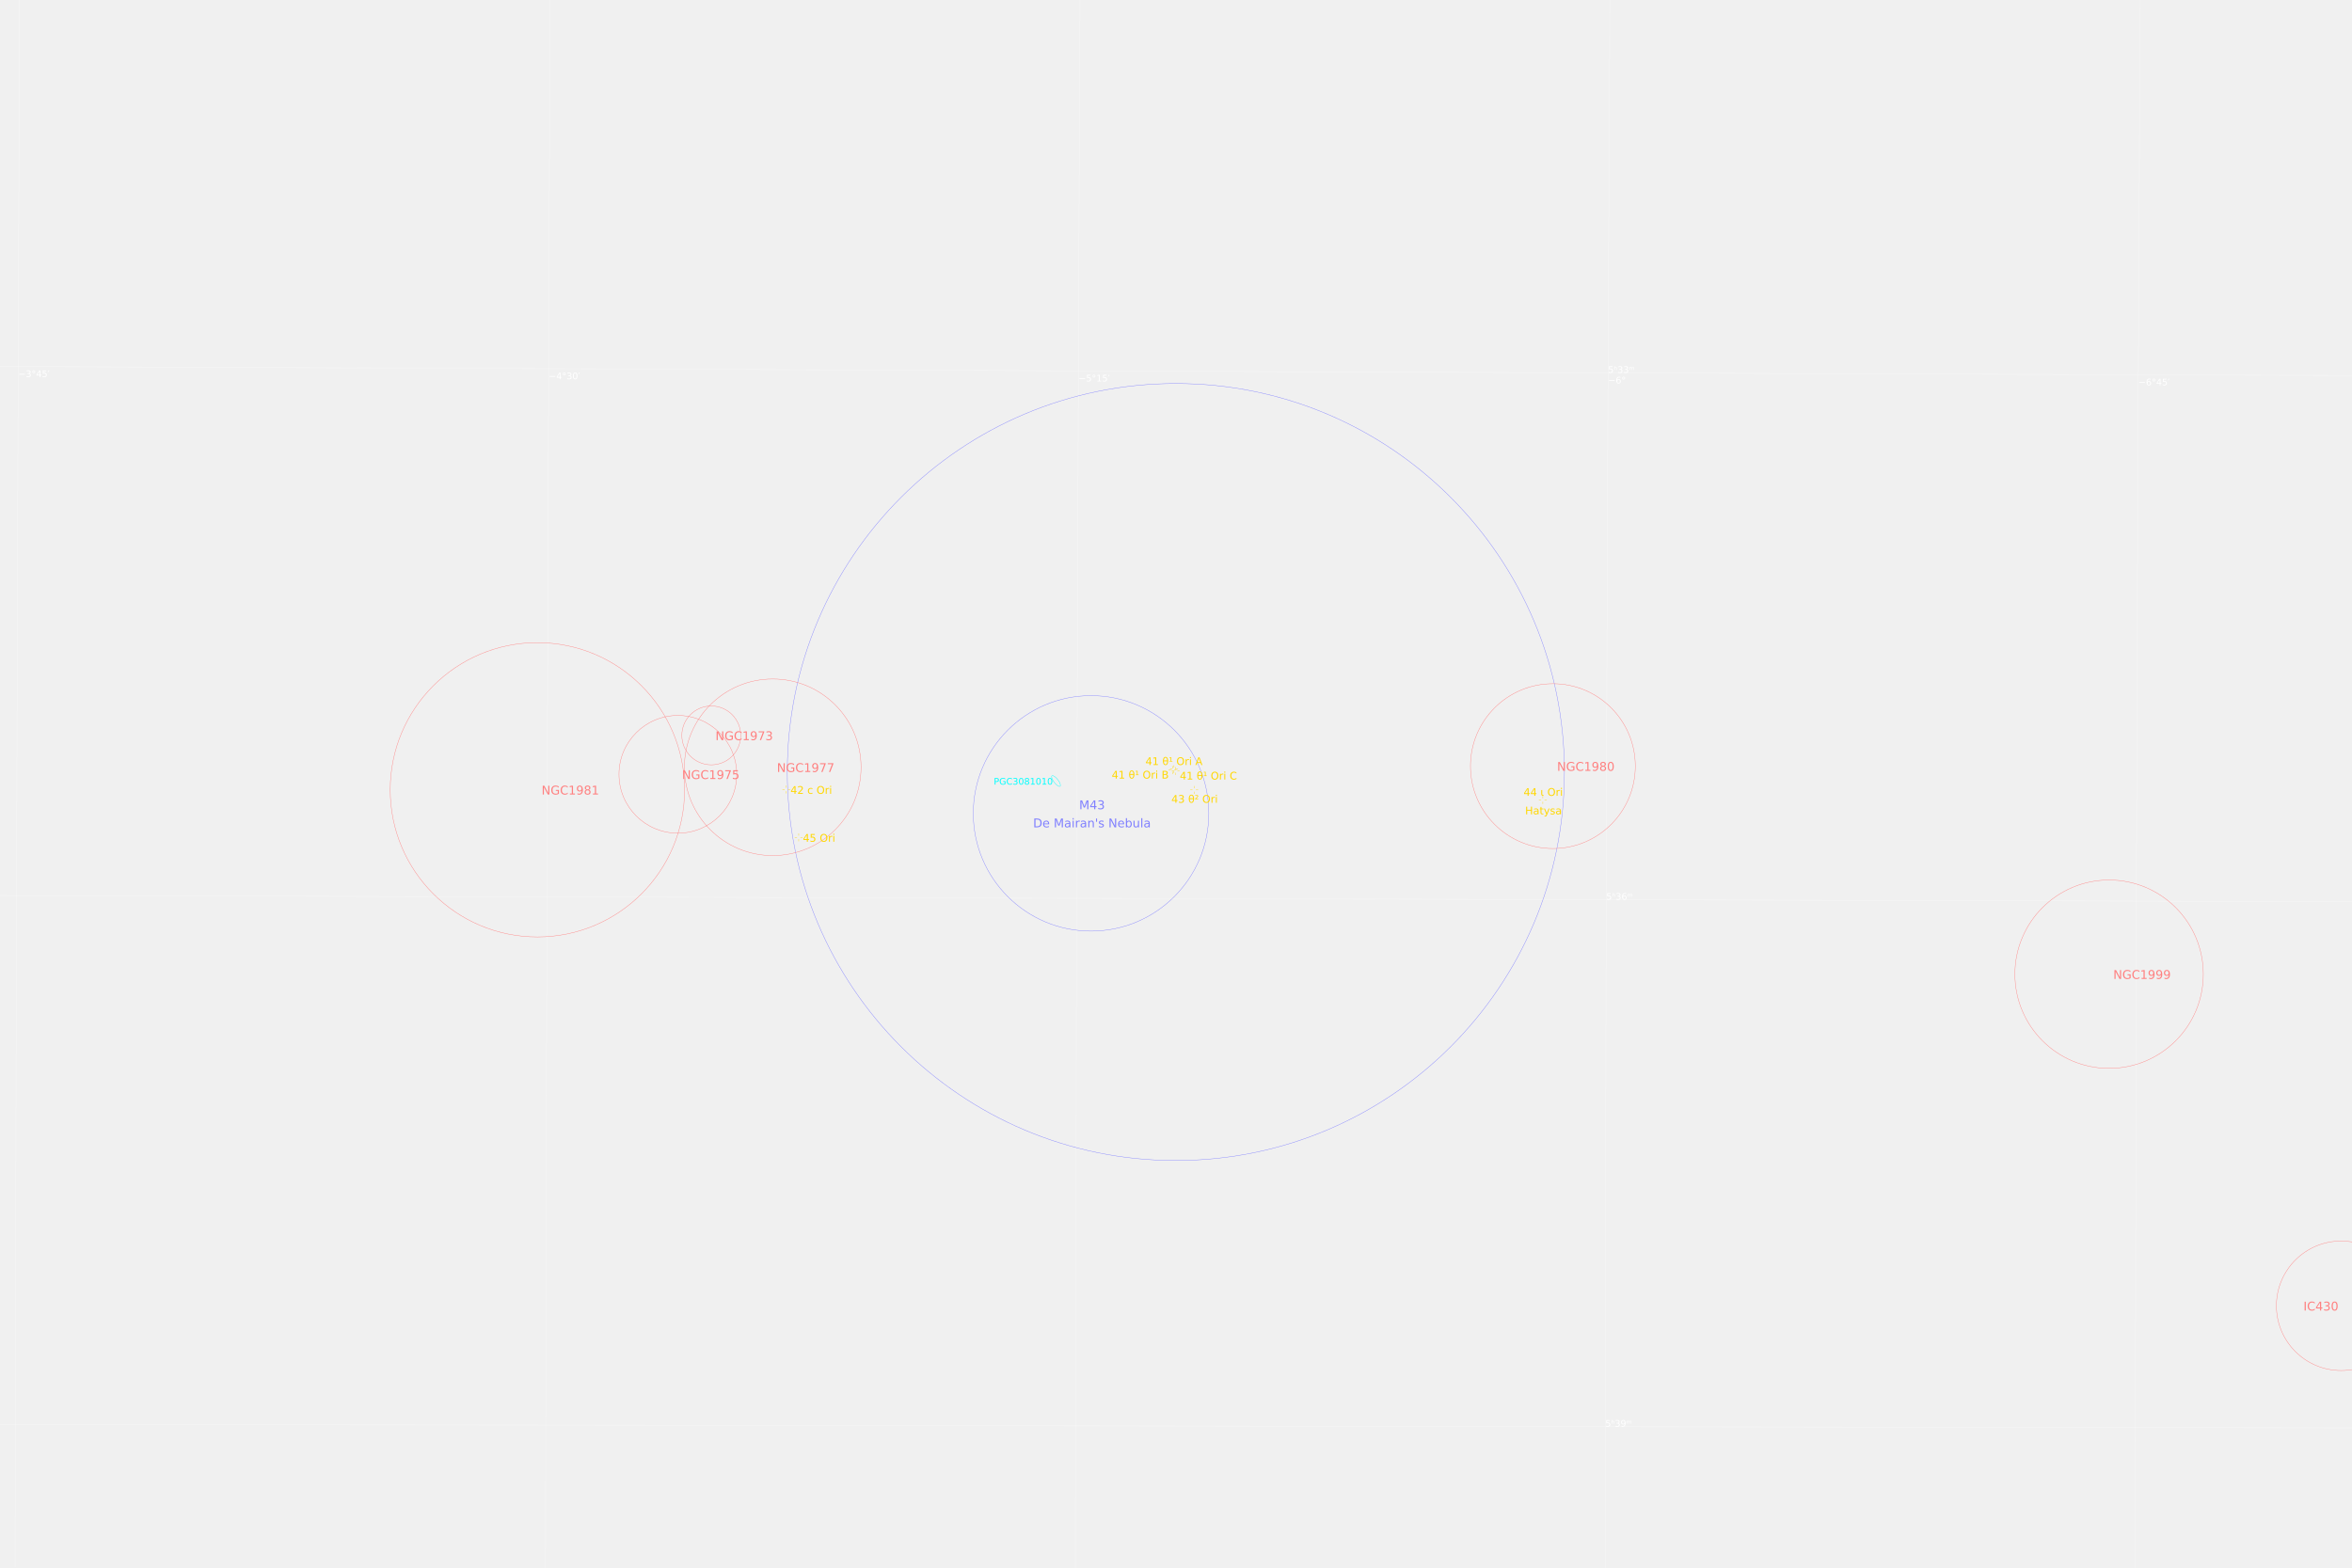
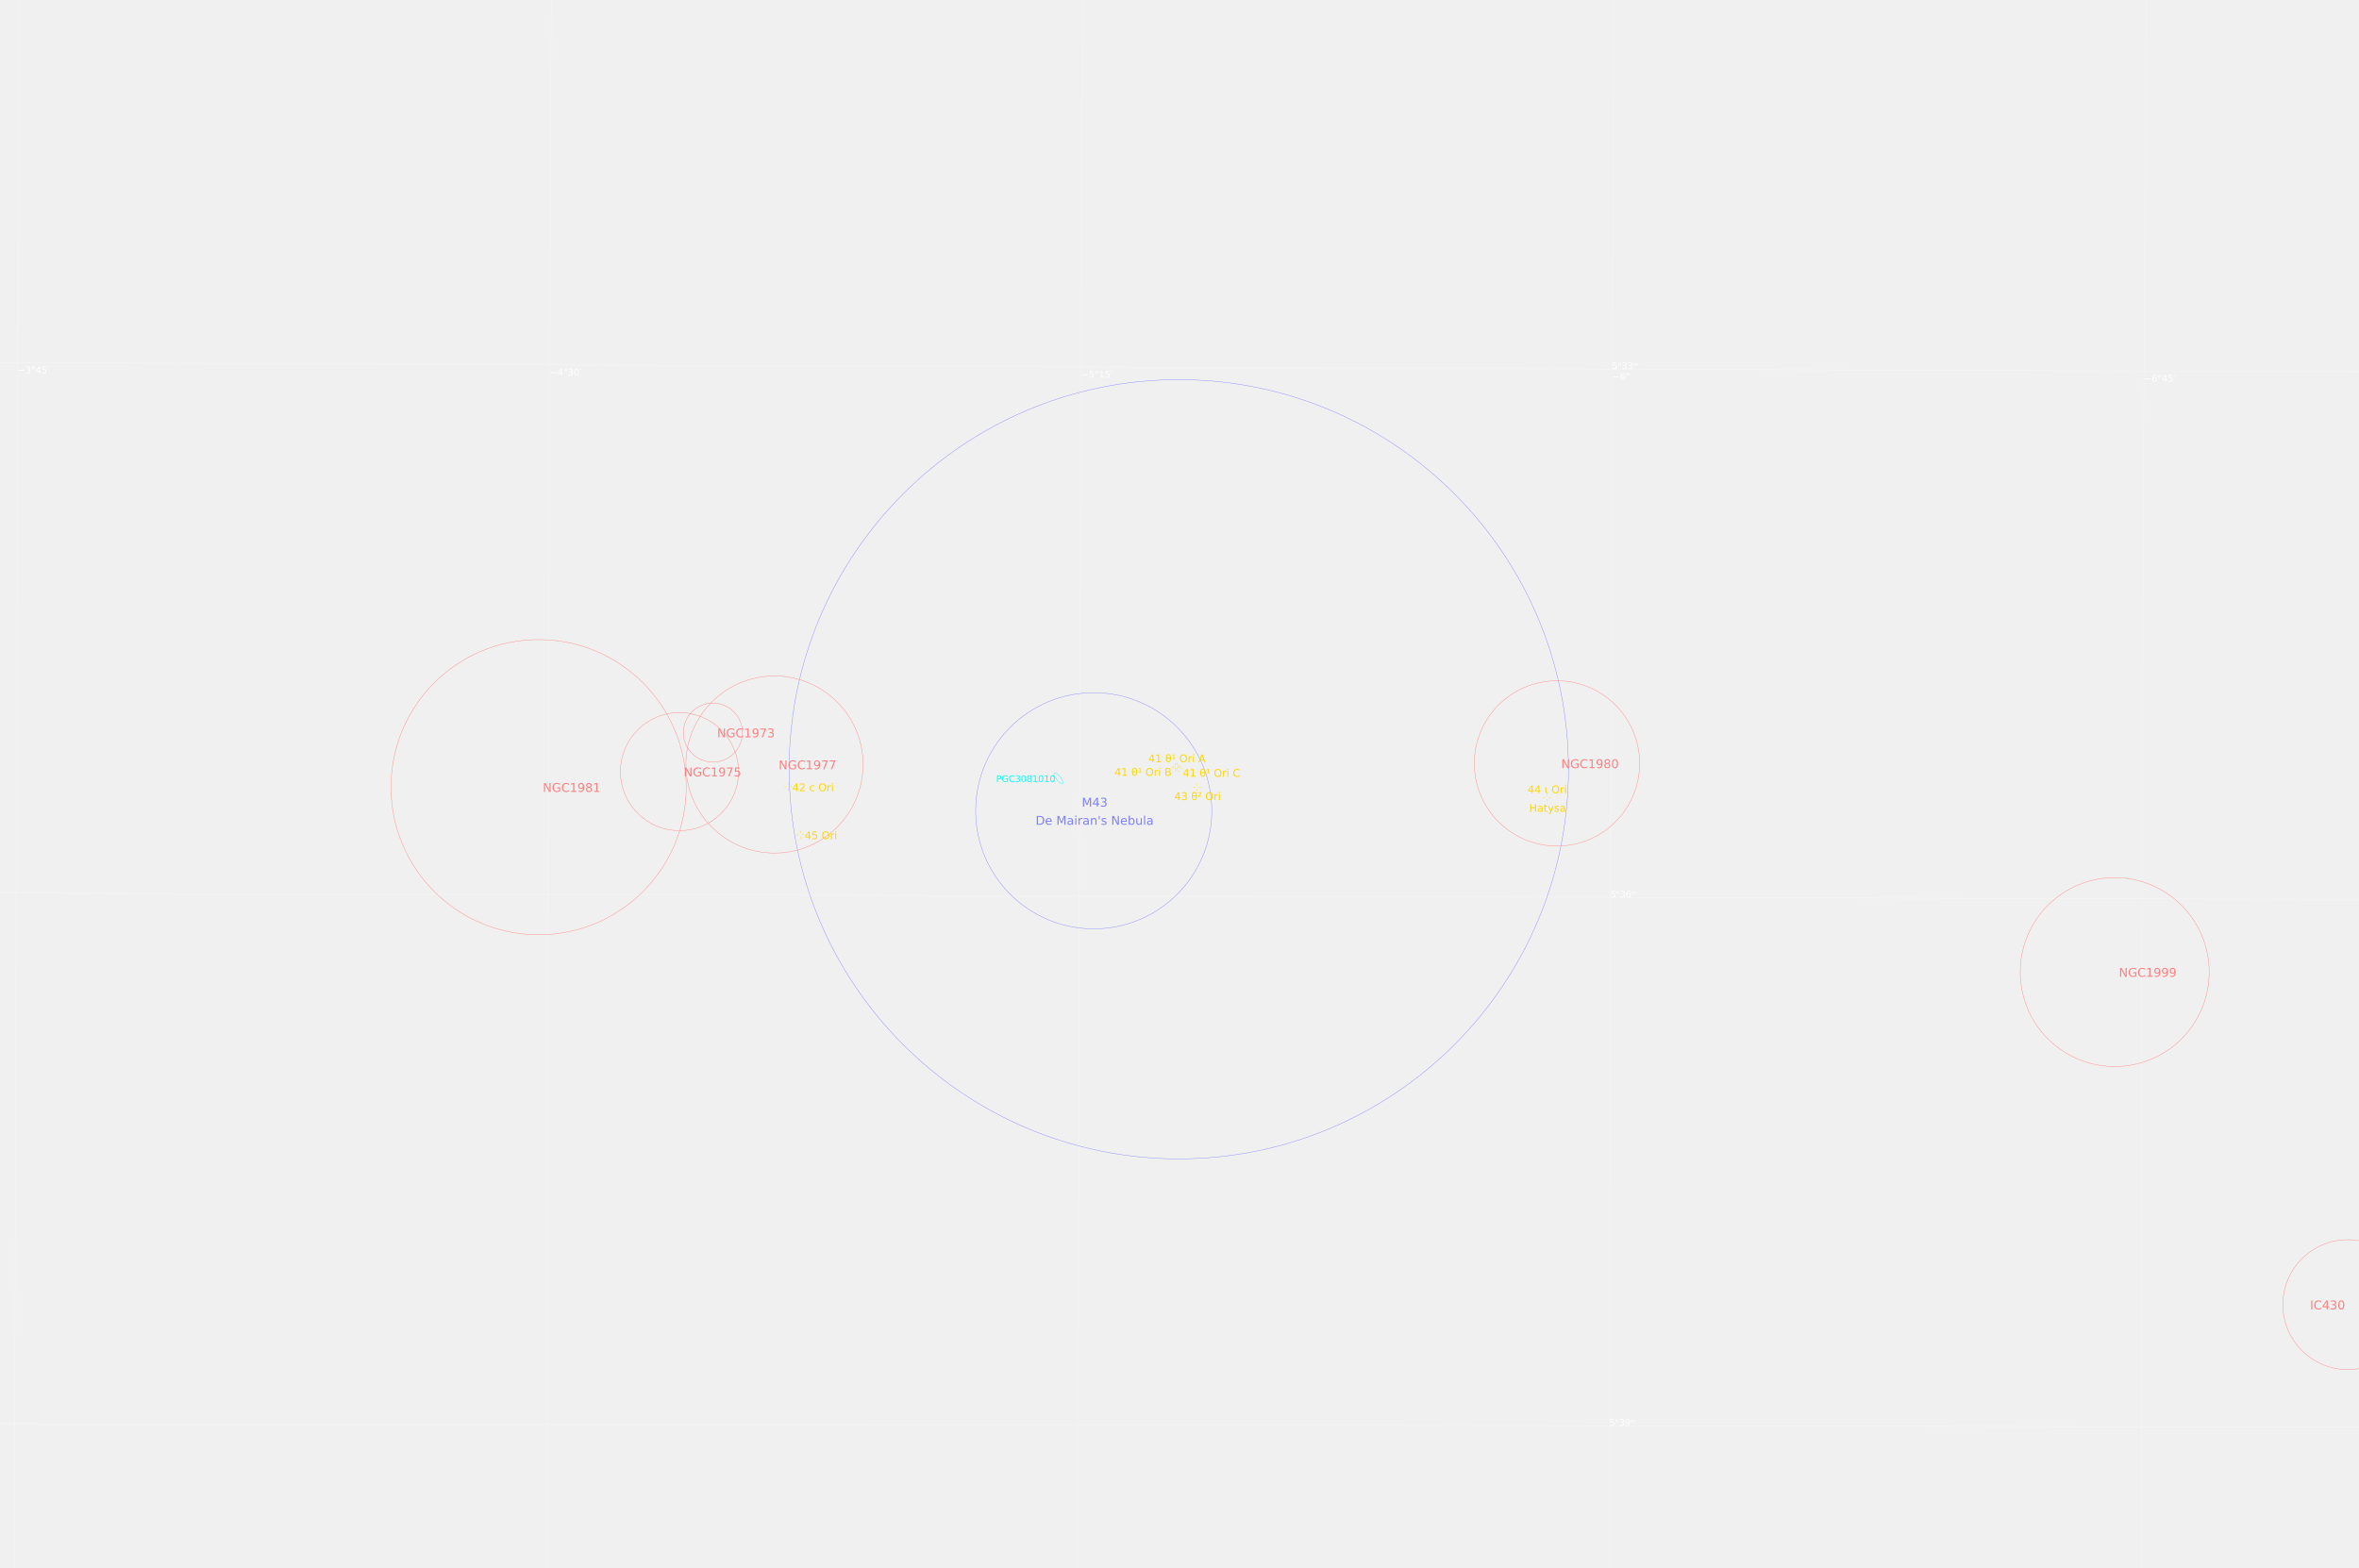
- <svg xmlns="http://www.w3.org/2000/svg" viewBox="0 0 6231 4153" version="1.2" baseProfile="tiny">
+ <svg xmlns="http://www.w3.org/2000/svg" viewBox="0 0 6232 4143" version="1.2" baseProfile="tiny">
  <defs>
</defs>
  <g fill="none" stroke="black" stroke-width="1" fill-rule="evenodd" stroke-linecap="square" stroke-linejoin="bevel">
    <g fill="none" stroke="#000000" stroke-opacity="1" stroke-width="1" stroke-linecap="square" stroke-linejoin="bevel" transform="matrix(1,0,0,1,0,0)" font-family="SF Pro Text" font-size="12" font-weight="400" font-style="normal">
</g>
    <g fill="none" stroke="#ffffff" stroke-opacity="0.502" stroke-width="1" stroke-linecap="square" stroke-linejoin="miter" stroke-miterlimit="2" transform="matrix(1,0,0,1,0,0)" font-family="SF Pro Text" font-size="12" font-weight="400" font-style="normal">
-       <polyline fill="none" vector-effect="none" points="7078.31,-395.16 7076.18,-44.645 7074.2,305.821 7072.36,656.257 7070.67,1006.68 7069.13,1357.08 7067.75,1707.48 7066.53,2057.88 7065.5,2408.28 7064.64,2758.68 7063.96,3109.07 7063.43,3459.45 7063.07,3809.84 7062.85,4160.24 " />
-       <polyline fill="none" vector-effect="none" points="5672.35,-402.053 5670.3,-51.125 5668.36,299.757 5666.53,650.598 5664.83,1001.42 5663.29,1352.22 5661.93,1703.01 5660.76,2053.79 5659.76,2404.58 5658.95,2755.37 5658.3,3106.14 5657.8,3456.91 5657.43,3807.72 5657.2,4158.57 " />
-       <polyline fill="none" vector-effect="none" points="4267.31,-408.673 4265.32,-57.295 4263.43,294.004 4261.65,645.233 4260,996.41 4258.53,1347.55 4257.24,1698.67 4256.15,2049.79 4255.23,2400.9 4254.45,2752.03 4253.79,3103.18 4253.24,3454.36 4252.8,3805.58 4252.48,4156.83 " />
-       <polyline fill="none" vector-effect="none" points="2863.24,-415.616 2861.49,-63.789 2859.87,287.929 2858.36,639.551 2856.96,991.107 2855.66,1342.62 2854.46,1694.12 2853.34,2045.6 2852.33,2397.1 2851.44,2748.61 2850.65,3100.14 2849.96,3451.7 2849.38,3803.31 2848.89,4154.98 " />
-       <polyline fill="none" vector-effect="none" points="1459.12,-423.246 1457.56,-71.018 1456.1,281.147 1454.75,633.255 1453.47,985.314 1452.27,1337.34 1451.13,1689.34 1450.06,2041.32 1449.06,2393.3 1448.13,2745.28 1447.3,3097.26 1446.56,3449.27 1445.83,3801.31 1445.17,4153.41 " />
-       <polyline fill="none" vector-effect="none" points="53.781,-430.85 52.272,-78.19 50.773,274.42 49.387,626.992 48.114,979.55 46.93,1332.11 45.737,1684.66 44.79,2037.21 43.781,2389.75 42.831,2742.29 41.997,3094.83 41.278,3447.37 40.605,3799.94 39.979,4152.56 " />
-       <polyline fill="none" vector-effect="none" points="7078.31,-395.16 6705.53,-397.016 6332.84,-398.858 5960.23,-400.678 5587.68,-402.454 5215.17,-404.206 4842.73,-405.956 4470.37,-407.711 4098.1,-409.48 3725.9,-411.273 3353.76,-413.107 2981.63,-415 2609.51,-416.953 2237.36,-418.957 1865.17,-421.002 1492.95,-423.059 1120.66,-425.108 748.257,-427.139 375.693,-429.145 2.923,-431.117 " />
-       <polyline fill="none" vector-effect="none" points="7070.71,998.306 6698,996.868 6325.35,995.453 5952.76,994.077 5580.2,992.736 5207.71,991.411 4835.3,990.088 4463.02,988.756 4090.91,987.408 3718.94,986.036 3347.09,984.629 2975.29,983.181 2603.46,981.691 2231.53,980.166 1859.49,978.613 1487.33,977.049 1115.04,975.488 742.61,973.942 370.017,972.419 -2.702,970.929 " />
-       <polyline fill="none" vector-effect="none" points="7065.55,2391.54 6692.83,2390.56 6320.19,2389.57 5947.64,2388.58 5575.16,2387.6 5202.75,2386.62 4830.44,2385.65 4458.24,2384.67 4086.16,2383.68 3714.22,2382.68 3342.41,2381.66 2970.66,2380.64 2598.87,2379.61 2227.01,2378.58 1855.02,2377.57 1482.93,2376.58 1110.69,2375.61 738.275,2374.66 365.671,2373.72 -7.007,2372.78 " />
-       <polyline fill="none" vector-effect="none" points="7063.09,3784.73 6690.4,3784.2 6317.8,3783.64 5945.28,3783.05 5572.81,3782.45 5200.4,3781.87 4828.07,3781.3 4455.82,3780.73 4083.67,3780.15 3711.62,3779.55 3339.66,3778.94 2967.74,3778.31 2595.83,3777.7 2223.88,3777.11 1851.86,3776.57 1479.71,3776.12 1107.36,3775.74 734.876,3775.39 362.349,3775.02 -10.164,3774.62 " />
+       <polyline fill="none" vector-effect="none" points="7079.07,-409.205 7076.75,-58.202 7074.57,292.707 7072.59,643.533 7070.8,994.309 7069.21,1345.04 7067.81,1695.74 7066.57,2046.42 7065.48,2397.07 7064.65,2747.72 7064.18,3098.38 7063.98,3449.09 7063.89,3799.83 7063.84,4150.61 " />
+       <polyline fill="none" vector-effect="none" points="5671.93,-415.981 5669.69,-64.403 5667.64,287.202 5665.77,638.48 5663.91,989.466 5662.38,1340.78 5661.05,1691.55 5659.71,2042.46 5658.76,2393.44 5658.06,2744.39 5657.55,3095.39 5657.31,3446.48 5656.98,3797.64 5656.66,4148.83 " />
+       <polyline fill="none" vector-effect="none" points="4266.43,-422.163 4264.44,-70.335 4262.56,281.463 4260.78,633.103 4259.14,984.489 4257.72,1335.78 4256.5,1687.17 4255.36,2038.24 4254.34,2389.44 4253.56,2740.79 4252.79,3092.19 4252.22,3443.57 4251.85,3794.95 4251.59,4146.46 " />
+       <polyline fill="none" vector-effect="none" points="2862.3,-428.828 2860.52,-76.64 2858.83,275.334 2857.3,627.081 2855.86,978.891 2854.65,1330.81 2853.51,1682.64 2852.24,2034.26 2851.33,2385.66 2850.5,2737.29 2849.77,3089.01 2849.05,3440.79 2848.42,3792.65 2847.92,4144.71 " />
+       <polyline fill="none" vector-effect="none" points="1458.37,-436.288 1456.69,-83.702 1454.99,268.73 1453.78,621.04 1452.62,973.288 1451.3,1325.52 1450.38,1677.76 1449.27,2029.98 1448.06,2382.2 1447.25,2734.45 1446.36,3086.71 1445.57,3438.97 1444.81,3791.27 1444.17,4143.66 " />
+       <polyline fill="none" vector-effect="none" points="51.378,-444.483 49.894,-91.495 48.709,261.489 47.724,614.45 46.772,967.357 45.746,1320.21 44.694,1673.02 43.667,2025.77 42.653,2378.47 41.434,2731.32 40.729,3084.15 39.805,3436.95 38.848,3789.88 37.999,4142.91 " />
+       <polyline fill="none" vector-effect="none" points="7079.07,-409.205 6706.11,-410.996 6333.24,-412.801 5960.34,-414.611 5587.44,-416.366 5214.7,-417.962 4842.21,-419.576 4469.93,-421.256 4097.74,-422.9 3725.57,-424.561 3353.46,-426.377 2981.42,-428.23 2609.36,-430.122 2237.41,-432.074 1865.46,-434.065 1493.21,-436.096 1120.62,-438.192 747.817,-440.388 374.801,-442.616 1.732,-444.764 " />
+       <polyline fill="none" vector-effect="none" points="7070.84,985.065 6697.87,983.751 6324.99,982.48 5952.2,981.197 5579.52,979.908 5207.01,978.73 4834.71,977.41 4462.57,976.115 4090.6,974.495 3718.74,973.09 3346.75,971.798 2975.05,970.088 2603.18,968.636 2231.36,967.168 1859.35,965.666 1487.46,964.147 1115.09,962.618 742.672,961.049 370.086,959.446 -2.865,957.846 " />
+       <polyline fill="none" vector-effect="none" points="7065.54,2378.59 6692.59,2377.65 6319.9,2376.71 5947.27,2375.73 5574.35,2374.71 5202.09,2373.62 4829.6,2372.54 4457.85,2371.45 4085.9,2370.51 3713.84,2369.45 3342.19,2368.32 2970.44,2367.4 2598.59,2366.49 2226.77,2365.51 1854.92,2364.6 1482.9,2363.72 1110.8,2362.83 738.508,2361.89 365.941,2360.83 -6.94,2359.74 " />
+       <polyline fill="none" vector-effect="none" points="7063.89,3772.1 6691.09,3771.55 6318.31,3770.98 5945.41,3770.38 5572.53,3769.71 5199.96,3768.94 4827.58,3768.18 4455.33,3767.51 4083.26,3766.87 3711.34,3766.21 3339.42,3765.56 2967.54,3764.97 2595.61,3764.53 2223.64,3764.13 1851.69,3763.77 1479.67,3763.44 1107.34,3763.13 734.711,3762.79 362.058,3762.38 -10.698,3761.91 " />
    </g>
    <g fill="none" stroke="#8080ff" stroke-opacity="1" stroke-width="1" stroke-linecap="square" stroke-linejoin="miter" stroke-miterlimit="2" transform="matrix(1,0,0,1,0,0)" font-family="DejaVu Sans" font-size="64" font-weight="400" font-style="normal">
-       <ellipse cx="3115.13" cy="2045.69" rx="1029.44" ry="1029.44" />
-       <ellipse cx="2890.41" cy="2155.25" rx="311.95" ry="311.95" />
+       <ellipse cx="3114.17" cy="2032.54" rx="1029.43" ry="1029.43" />
+       <ellipse cx="2889.37" cy="2142.24" rx="311.948" ry="311.948" />
    </g>
    <g fill="none" stroke="#ff8080" stroke-opacity="1" stroke-width="1" stroke-linecap="square" stroke-linejoin="miter" stroke-miterlimit="2" transform="matrix(1,0,0,1,0,0)" font-family="DejaVu Sans" font-size="64" font-weight="400" font-style="normal">
-       <ellipse cx="6202.33" cy="3460.02" rx="171.573" ry="171.573" />
-       <ellipse cx="5587.51" cy="2581.36" rx="249.56" ry="249.56" />
-       <ellipse cx="4113.97" cy="2030.04" rx="218.365" ry="218.365" />
-       <circle cx="2047.16" cy="2033.1" r="233.963" />
-       <circle cx="1884.35" cy="1948.67" r="77.988" />
-       <ellipse cx="1795.81" cy="2051.76" rx="155.975" ry="155.975" />
-       <circle cx="1423.7" cy="2092.78" r="389.938" />
+       <ellipse cx="6202.47" cy="3447.18" rx="171.571" ry="171.571" />
+       <ellipse cx="5586.66" cy="2568.44" rx="249.558" ry="249.558" />
+       <ellipse cx="4113.23" cy="2017.09" rx="218.363" ry="218.363" />
+       <ellipse cx="2046.02" cy="2020.09" rx="233.961" ry="233.961" />
+       <circle cx="1883.37" cy="1935.69" r="77.987" />
+       <circle cx="1795.06" cy="2038.8" r="155.974" />
+       <ellipse cx="1422.92" cy="2079.91" rx="389.935" ry="389.935" />
    </g>
    <g fill="none" stroke="#00ffff" stroke-opacity="1" stroke-width="1" stroke-linecap="square" stroke-linejoin="miter" stroke-miterlimit="2" transform="matrix(1,0,0,1,0,0)" font-family="DejaVu Sans" font-size="64" font-weight="400" font-style="normal">
</g>
-     <g fill="none" stroke="#00ffff" stroke-opacity="1" stroke-width="1" stroke-linecap="square" stroke-linejoin="miter" stroke-miterlimit="2" transform="matrix(0.613385,0.789784,-0.789784,0.613385,2797.68,2069.57)" font-family="DejaVu Sans" font-size="64" font-weight="400" font-style="normal">
+     <g fill="none" stroke="#00ffff" stroke-opacity="1" stroke-width="1" stroke-linecap="square" stroke-linejoin="miter" stroke-miterlimit="2" transform="matrix(0.61339,0.78978,-0.78978,0.61339,2796.54,2056.69)" font-family="DejaVu Sans" font-size="64" font-weight="400" font-style="normal">
      <ellipse cx="0" cy="0" rx="17.501" ry="5.93" />
    </g>
    <g fill="none" stroke="#00ffff" stroke-opacity="1" stroke-width="1" stroke-linecap="square" stroke-linejoin="miter" stroke-miterlimit="2" transform="matrix(1,0,0,1,0,0)" font-family="DejaVu Sans" font-size="64" font-weight="400" font-style="normal">
</g>
    <g fill="none" stroke="#ffd700" stroke-opacity="1" stroke-width="1" stroke-linecap="square" stroke-linejoin="miter" stroke-miterlimit="2" transform="matrix(1,0,0,1,0,0)" font-family="DejaVu Sans" font-size="64" font-weight="400" font-style="normal">
-       <polyline fill="none" vector-effect="none" points="4077.33,2119.81 4082.33,2119.81 " />
-       <polyline fill="none" vector-effect="none" points="4097.33,2119.81 4092.33,2119.81 " />
-       <polyline fill="none" vector-effect="none" points="4087.33,2129.81 4087.33,2124.81 " />
-       <polyline fill="none" vector-effect="none" points="4087.33,2109.81 4087.33,2114.81 " />
-       <polyline fill="none" vector-effect="none" points="3153.72,2093.2 3158.72,2093.2 " />
-       <polyline fill="none" vector-effect="none" points="3173.72,2093.2 3168.72,2093.2 " />
-       <polyline fill="none" vector-effect="none" points="3163.72,2103.2 3163.72,2098.2 " />
-       <polyline fill="none" vector-effect="none" points="3163.72,2083.2 3163.72,2088.2 " />
-       <polyline fill="none" vector-effect="none" points="3100.13,2038.11 3105.13,2038.11 " />
-       <polyline fill="none" vector-effect="none" points="3120.13,2038.11 3115.13,2038.11 " />
-       <polyline fill="none" vector-effect="none" points="3110.13,2048.11 3110.13,2043.11 " />
-       <polyline fill="none" vector-effect="none" points="3110.13,2028.11 3110.13,2033.11 " />
-       <polyline fill="none" vector-effect="none" points="3096.2,2040.49 3101.2,2040.49 " />
-       <polyline fill="none" vector-effect="none" points="3116.2,2040.49 3111.2,2040.49 " />
-       <polyline fill="none" vector-effect="none" points="3106.2,2050.49 3106.2,2045.49 " />
-       <polyline fill="none" vector-effect="none" points="3106.2,2030.49 3106.2,2035.49 " />
-       <polyline fill="none" vector-effect="none" points="2105.97,2218.88 2110.97,2218.88 " />
-       <polyline fill="none" vector-effect="none" points="2125.97,2218.88 2120.97,2218.88 " />
-       <polyline fill="none" vector-effect="none" points="2115.97,2228.88 2115.97,2223.88 " />
-       <polyline fill="none" vector-effect="none" points="2115.97,2208.88 2115.97,2213.88 " />
-       <polyline fill="none" vector-effect="none" points="2073.19,2091.98 2078.19,2091.98 " />
-       <polyline fill="none" vector-effect="none" points="2093.19,2091.98 2088.19,2091.98 " />
-       <polyline fill="none" vector-effect="none" points="2083.19,2101.98 2083.19,2096.98 " />
-       <polyline fill="none" vector-effect="none" points="2083.19,2081.98 2083.19,2086.98 " />
-       <polyline fill="none" vector-effect="none" points="3104.57,2043.1 3109.57,2043.1 " />
-       <polyline fill="none" vector-effect="none" points="3124.57,2043.1 3119.57,2043.1 " />
-       <polyline fill="none" vector-effect="none" points="3114.57,2053.1 3114.57,2048.1 " />
-       <polyline fill="none" vector-effect="none" points="3114.57,2033.1 3114.57,2038.1 " />
+       <polyline fill="none" vector-effect="none" points="4076.64,2106.79 4081.64,2106.79 " />
+       <polyline fill="none" vector-effect="none" points="4096.64,2106.79 4091.64,2106.79 " />
+       <polyline fill="none" vector-effect="none" points="4086.64,2116.79 4086.64,2111.79 " />
+       <polyline fill="none" vector-effect="none" points="4086.64,2096.79 4086.64,2101.79 " />
+       <polyline fill="none" vector-effect="none" points="3152.75,2079.97 3157.75,2079.97 " />
+       <polyline fill="none" vector-effect="none" points="3172.75,2079.97 3167.75,2079.97 " />
+       <polyline fill="none" vector-effect="none" points="3162.75,2089.97 3162.75,2084.97 " />
+       <polyline fill="none" vector-effect="none" points="3162.75,2069.97 3162.75,2074.97 " />
+       <polyline fill="none" vector-effect="none" points="3099.17,2024.97 3104.17,2024.97 " />
+       <polyline fill="none" vector-effect="none" points="3119.17,2024.97 3114.17,2024.97 " />
+       <polyline fill="none" vector-effect="none" points="3109.17,2034.97 3109.17,2029.97 " />
+       <polyline fill="none" vector-effect="none" points="3109.17,2014.97 3109.17,2019.97 " />
+       <polyline fill="none" vector-effect="none" points="3095.24,2027.36 3100.24,2027.36 " />
+       <polyline fill="none" vector-effect="none" points="3115.24,2027.36 3110.24,2027.36 " />
+       <polyline fill="none" vector-effect="none" points="3105.24,2037.36 3105.24,2032.36 " />
+       <polyline fill="none" vector-effect="none" points="3105.24,2017.36 3105.24,2022.36 " />
+       <polyline fill="none" vector-effect="none" points="2104.84,2205.84 2109.84,2205.84 " />
+       <polyline fill="none" vector-effect="none" points="2124.84,2205.84 2119.84,2205.84 " />
+       <polyline fill="none" vector-effect="none" points="2114.84,2215.84 2114.84,2210.84 " />
+       <polyline fill="none" vector-effect="none" points="2114.84,2195.84 2114.84,2200.84 " />
+       <polyline fill="none" vector-effect="none" points="2072.04,2078.96 2077.04,2078.96 " />
+       <polyline fill="none" vector-effect="none" points="2092.04,2078.96 2087.04,2078.96 " />
+       <polyline fill="none" vector-effect="none" points="2082.04,2088.96 2082.04,2083.96 " />
+       <polyline fill="none" vector-effect="none" points="2082.04,2068.96 2082.04,2073.96 " />
+       <polyline fill="none" vector-effect="none" points="3103.62,2029.95 3108.62,2029.95 " />
+       <polyline fill="none" vector-effect="none" points="3123.62,2029.95 3118.62,2029.95 " />
+       <polyline fill="none" vector-effect="none" points="3113.62,2039.95 3113.62,2034.95 " />
+       <polyline fill="none" vector-effect="none" points="3113.62,2019.95 3113.62,2024.95 " />
    </g>
    <g fill="none" stroke="#ffd700" stroke-opacity="1" stroke-width="1" stroke-linecap="square" stroke-linejoin="miter" stroke-miterlimit="2" transform="matrix(1,0,0,1,0,0)" font-family="DejaVu Sans" font-size="28" font-weight="400" font-style="normal">
-       <text fill="#ffd700" fill-opacity="1" stroke="none" xml:space="preserve" x="4036.33" y="2108.81" font-family="DejaVu Sans" font-size="28" font-weight="400" font-style="normal">44 ι </text>
-       <text fill="#ffd700" fill-opacity="1" stroke="none" xml:space="preserve" x="4099.2" y="2108.81" font-family="DejaVu Sans" font-size="28" font-weight="400" font-style="normal">Ori</text>
-       <text fill="#ffd700" fill-opacity="1" stroke="none" xml:space="preserve" x="4040.33" y="2157.81" font-family="DejaVu Sans" font-size="28" font-weight="400" font-style="normal">Hatysa</text>
-       <text fill="#ffd700" fill-opacity="1" stroke="none" xml:space="preserve" x="3103.22" y="2127.2" font-family="DejaVu Sans" font-size="28" font-weight="400" font-style="normal">43 θ² </text>
-       <text fill="#ffd700" fill-opacity="1" stroke="none" xml:space="preserve" x="3184.97" y="2127.2" font-family="DejaVu Sans" font-size="28" font-weight="400" font-style="normal">Ori</text>
-       <text fill="#ffd700" fill-opacity="1" stroke="none" xml:space="preserve" x="3034.63" y="2027.11" font-family="DejaVu Sans" font-size="28" font-weight="400" font-style="normal">41 θ¹ </text>
-       <text fill="#ffd700" fill-opacity="1" stroke="none" xml:space="preserve" x="3116.38" y="2027.11" font-family="DejaVu Sans" font-size="28" font-weight="400" font-style="normal">Ori A</text>
-       <text fill="#ffd700" fill-opacity="1" stroke="none" xml:space="preserve" x="2945.19" y="2062.99" font-family="DejaVu Sans" font-size="28" font-weight="400" font-style="normal">41 θ¹ </text>
-       <text fill="#ffd700" fill-opacity="1" stroke="none" xml:space="preserve" x="3026.94" y="2062.99" font-family="DejaVu Sans" font-size="28" font-weight="400" font-style="normal">Ori B</text>
-       <text fill="#ffd700" fill-opacity="1" stroke="none" xml:space="preserve" x="2126.95" y="2230.38" font-family="DejaVu Sans" font-size="28" font-weight="400" font-style="normal">45 Ori</text>
-       <text fill="#ffd700" fill-opacity="1" stroke="none" xml:space="preserve" x="2094.19" y="2103.48" font-family="DejaVu Sans" font-size="28" font-weight="400" font-style="normal">42 c Ori</text>
-       <text fill="#ffd700" fill-opacity="1" stroke="none" xml:space="preserve" x="3125.56" y="2065.6" font-family="DejaVu Sans" font-size="28" font-weight="400" font-style="normal">41 θ¹ </text>
-       <text fill="#ffd700" fill-opacity="1" stroke="none" xml:space="preserve" x="3207.31" y="2065.6" font-family="DejaVu Sans" font-size="28" font-weight="400" font-style="normal">Ori C</text>
+       <text fill="#ffd700" fill-opacity="1" stroke="none" xml:space="preserve" x="4035.64" y="2095.79" font-family="DejaVu Sans" font-size="28" font-weight="400" font-style="normal">44 ι </text>
+       <text fill="#ffd700" fill-opacity="1" stroke="none" xml:space="preserve" x="4098.52" y="2095.79" font-family="DejaVu Sans" font-size="28" font-weight="400" font-style="normal">Ori</text>
+       <text fill="#ffd700" fill-opacity="1" stroke="none" xml:space="preserve" x="4039.64" y="2144.79" font-family="DejaVu Sans" font-size="28" font-weight="400" font-style="normal">Hatysa</text>
+       <text fill="#ffd700" fill-opacity="1" stroke="none" xml:space="preserve" x="3102.23" y="2113.97" font-family="DejaVu Sans" font-size="28" font-weight="400" font-style="normal">43 θ² </text>
+       <text fill="#ffd700" fill-opacity="1" stroke="none" xml:space="preserve" x="3183.98" y="2113.97" font-family="DejaVu Sans" font-size="28" font-weight="400" font-style="normal">Ori</text>
+       <text fill="#ffd700" fill-opacity="1" stroke="none" xml:space="preserve" x="3033.66" y="2013.97" font-family="DejaVu Sans" font-size="28" font-weight="400" font-style="normal">41 θ¹ </text>
+       <text fill="#ffd700" fill-opacity="1" stroke="none" xml:space="preserve" x="3115.41" y="2013.97" font-family="DejaVu Sans" font-size="28" font-weight="400" font-style="normal">Ori A</text>
+       <text fill="#ffd700" fill-opacity="1" stroke="none" xml:space="preserve" x="2944.23" y="2049.86" font-family="DejaVu Sans" font-size="28" font-weight="400" font-style="normal">41 θ¹ </text>
+       <text fill="#ffd700" fill-opacity="1" stroke="none" xml:space="preserve" x="3025.98" y="2049.86" font-family="DejaVu Sans" font-size="28" font-weight="400" font-style="normal">Ori B</text>
+       <text fill="#ffd700" fill-opacity="1" stroke="none" xml:space="preserve" x="2125.83" y="2217.34" font-family="DejaVu Sans" font-size="28" font-weight="400" font-style="normal">45 Ori</text>
+       <text fill="#ffd700" fill-opacity="1" stroke="none" xml:space="preserve" x="2093.03" y="2090.46" font-family="DejaVu Sans" font-size="28" font-weight="400" font-style="normal">42 c Ori</text>
+       <text fill="#ffd700" fill-opacity="1" stroke="none" xml:space="preserve" x="3124.61" y="2052.45" font-family="DejaVu Sans" font-size="28" font-weight="400" font-style="normal">41 θ¹ </text>
+       <text fill="#ffd700" fill-opacity="1" stroke="none" xml:space="preserve" x="3206.36" y="2052.45" font-family="DejaVu Sans" font-size="28" font-weight="400" font-style="normal">Ori C</text>
    </g>
    <g fill="none" stroke="#8080ff" stroke-opacity="1" stroke-width="1" stroke-linecap="square" stroke-linejoin="miter" stroke-miterlimit="2" transform="matrix(1,0,0,1,0,0)" font-family="DejaVu Sans" font-size="32" font-weight="400" font-style="normal">
-       <text fill="#8080ff" fill-opacity="1" stroke="none" xml:space="preserve" x="2858.91" y="2144.25" font-family="DejaVu Sans" font-size="32" font-weight="400" font-style="normal">M43</text>
-       <text fill="#8080ff" fill-opacity="1" stroke="none" xml:space="preserve" x="2736.91" y="2192.25" font-family="DejaVu Sans" font-size="32" font-weight="400" font-style="normal">De Mairan's Nebula</text>
+       <text fill="#8080ff" fill-opacity="1" stroke="none" xml:space="preserve" x="2857.86" y="2131.24" font-family="DejaVu Sans" font-size="32" font-weight="400" font-style="normal">M43</text>
+       <text fill="#8080ff" fill-opacity="1" stroke="none" xml:space="preserve" x="2735.86" y="2179.24" font-family="DejaVu Sans" font-size="32" font-weight="400" font-style="normal">De Mairan's Nebula</text>
    </g>
    <g fill="none" stroke="#ff8080" stroke-opacity="1" stroke-width="1" stroke-linecap="square" stroke-linejoin="miter" stroke-miterlimit="2" transform="matrix(1,0,0,1,0,0)" font-family="DejaVu Sans" font-size="32" font-weight="400" font-style="normal">
-       <text fill="#ff8080" fill-opacity="1" stroke="none" xml:space="preserve" x="6102.31" y="3472.52" font-family="DejaVu Sans" font-size="32" font-weight="400" font-style="normal">IC430</text>
-       <text fill="#ff8080" fill-opacity="1" stroke="none" xml:space="preserve" x="5598.5" y="2593.86" font-family="DejaVu Sans" font-size="32" font-weight="400" font-style="normal">NGC1999</text>
-       <text fill="#ff8080" fill-opacity="1" stroke="none" xml:space="preserve" x="4124.95" y="2042.54" font-family="DejaVu Sans" font-size="32" font-weight="400" font-style="normal">NGC1980</text>
-       <text fill="#ff8080" fill-opacity="1" stroke="none" xml:space="preserve" x="2058.16" y="2045.6" font-family="DejaVu Sans" font-size="32" font-weight="400" font-style="normal">NGC1977</text>
-       <text fill="#ff8080" fill-opacity="1" stroke="none" xml:space="preserve" x="1895.34" y="1961.17" font-family="DejaVu Sans" font-size="32" font-weight="400" font-style="normal">NGC1973</text>
-       <text fill="#ff8080" fill-opacity="1" stroke="none" xml:space="preserve" x="1806.81" y="2064.26" font-family="DejaVu Sans" font-size="32" font-weight="400" font-style="normal">NGC1975</text>
-       <text fill="#ff8080" fill-opacity="1" stroke="none" xml:space="preserve" x="1434.69" y="2105.28" font-family="DejaVu Sans" font-size="32" font-weight="400" font-style="normal">NGC1981</text>
+       <text fill="#ff8080" fill-opacity="1" stroke="none" xml:space="preserve" x="6102.47" y="3459.68" font-family="DejaVu Sans" font-size="32" font-weight="400" font-style="normal">IC430</text>
+       <text fill="#ff8080" fill-opacity="1" stroke="none" xml:space="preserve" x="5597.66" y="2580.94" font-family="DejaVu Sans" font-size="32" font-weight="400" font-style="normal">NGC1999</text>
+       <text fill="#ff8080" fill-opacity="1" stroke="none" xml:space="preserve" x="4124.22" y="2029.59" font-family="DejaVu Sans" font-size="32" font-weight="400" font-style="normal">NGC1980</text>
+       <text fill="#ff8080" fill-opacity="1" stroke="none" xml:space="preserve" x="2057.02" y="2032.59" font-family="DejaVu Sans" font-size="32" font-weight="400" font-style="normal">NGC1977</text>
+       <text fill="#ff8080" fill-opacity="1" stroke="none" xml:space="preserve" x="1894.36" y="1948.19" font-family="DejaVu Sans" font-size="32" font-weight="400" font-style="normal">NGC1973</text>
+       <text fill="#ff8080" fill-opacity="1" stroke="none" xml:space="preserve" x="1806.05" y="2051.3" font-family="DejaVu Sans" font-size="32" font-weight="400" font-style="normal">NGC1975</text>
+       <text fill="#ff8080" fill-opacity="1" stroke="none" xml:space="preserve" x="1433.92" y="2092.41" font-family="DejaVu Sans" font-size="32" font-weight="400" font-style="normal">NGC1981</text>
    </g>
    <g fill="none" stroke="#00ffff" stroke-opacity="1" stroke-width="1" stroke-linecap="square" stroke-linejoin="miter" stroke-miterlimit="2" transform="matrix(1,0,0,1,0,0)" font-family="DejaVu Sans" font-size="24" font-weight="400" font-style="normal">
-       <text fill="#00ffff" fill-opacity="1" stroke="none" xml:space="preserve" x="2632.67" y="2079.07" font-family="DejaVu Sans" font-size="24" font-weight="400" font-style="normal">PGC3081010</text>
+       <text fill="#00ffff" fill-opacity="1" stroke="none" xml:space="preserve" x="2631.53" y="2066.19" font-family="DejaVu Sans" font-size="24" font-weight="400" font-style="normal">PGC3081010</text>
    </g>
    <g fill="none" stroke="#ffffff" stroke-opacity="1" stroke-width="1" stroke-linecap="square" stroke-linejoin="miter" stroke-miterlimit="2" transform="matrix(1,0,0,1,0,0)" font-family="DejaVu Sans" font-size="24" font-weight="400" font-style="normal">
-       <text fill="#ffffff" fill-opacity="1" stroke="none" xml:space="preserve" x="5664.86" y="1021.04" font-family="DejaVu Sans" font-size="24" font-weight="400" font-style="normal">−6°45′</text>
-       <text fill="#ffffff" fill-opacity="1" stroke="none" xml:space="preserve" x="4260.03" y="1016.02" font-family="DejaVu Sans" font-size="24" font-weight="400" font-style="normal">−6°</text>
-       <text fill="#ffffff" fill-opacity="1" stroke="none" xml:space="preserve" x="2856.98" y="1010.71" font-family="DejaVu Sans" font-size="24" font-weight="400" font-style="normal">−5°15′</text>
-       <text fill="#ffffff" fill-opacity="1" stroke="none" xml:space="preserve" x="1453.5" y="1004.91" font-family="DejaVu Sans" font-size="24" font-weight="400" font-style="normal">−4°30′</text>
-       <text fill="#ffffff" fill-opacity="1" stroke="none" xml:space="preserve" x="48.141" y="999.13" font-family="DejaVu Sans" font-size="24" font-weight="400" font-style="normal">−3°45′</text>
-       <text fill="#ffffff" fill-opacity="1" stroke="none" xml:space="preserve" x="4260.03" y="988.023" font-family="DejaVu Sans" font-size="24" font-weight="400" font-style="normal">5ʰ33ᵐ</text>
-       <text fill="#ffffff" fill-opacity="1" stroke="none" xml:space="preserve" x="4255.27" y="2384.13" font-family="DejaVu Sans" font-size="24" font-weight="400" font-style="normal">5ʰ36ᵐ</text>
-       <text fill="#ffffff" fill-opacity="1" stroke="none" xml:space="preserve" x="4252.83" y="3780.41" font-family="DejaVu Sans" font-size="24" font-weight="400" font-style="normal">5ʰ39ᵐ</text>
+       <text fill="#ffffff" fill-opacity="1" stroke="none" xml:space="preserve" x="5663.95" y="1008.21" font-family="DejaVu Sans" font-size="24" font-weight="400" font-style="normal">−6°45′</text>
+       <text fill="#ffffff" fill-opacity="1" stroke="none" xml:space="preserve" x="4259.17" y="1003.23" font-family="DejaVu Sans" font-size="24" font-weight="400" font-style="normal">−6°</text>
+       <text fill="#ffffff" fill-opacity="1" stroke="none" xml:space="preserve" x="2855.88" y="997.617" font-family="DejaVu Sans" font-size="24" font-weight="400" font-style="normal">−5°15′</text>
+       <text fill="#ffffff" fill-opacity="1" stroke="none" xml:space="preserve" x="1452.64" y="992.005" font-family="DejaVu Sans" font-size="24" font-weight="400" font-style="normal">−4°30′</text>
+       <text fill="#ffffff" fill-opacity="1" stroke="none" xml:space="preserve" x="46.781" y="986.057" font-family="DejaVu Sans" font-size="24" font-weight="400" font-style="normal">−3°45′</text>
+       <text fill="#ffffff" fill-opacity="1" stroke="none" xml:space="preserve" x="4259.17" y="975.232" font-family="DejaVu Sans" font-size="24" font-weight="400" font-style="normal">5ʰ33ᵐ</text>
+       <text fill="#ffffff" fill-opacity="1" stroke="none" xml:space="preserve" x="4254.39" y="2370.92" font-family="DejaVu Sans" font-size="24" font-weight="400" font-style="normal">5ʰ36ᵐ</text>
+       <text fill="#ffffff" fill-opacity="1" stroke="none" xml:space="preserve" x="4251.86" y="3767.17" font-family="DejaVu Sans" font-size="24" font-weight="400" font-style="normal">5ʰ39ᵐ</text>
    </g>
  </g>
</svg>
